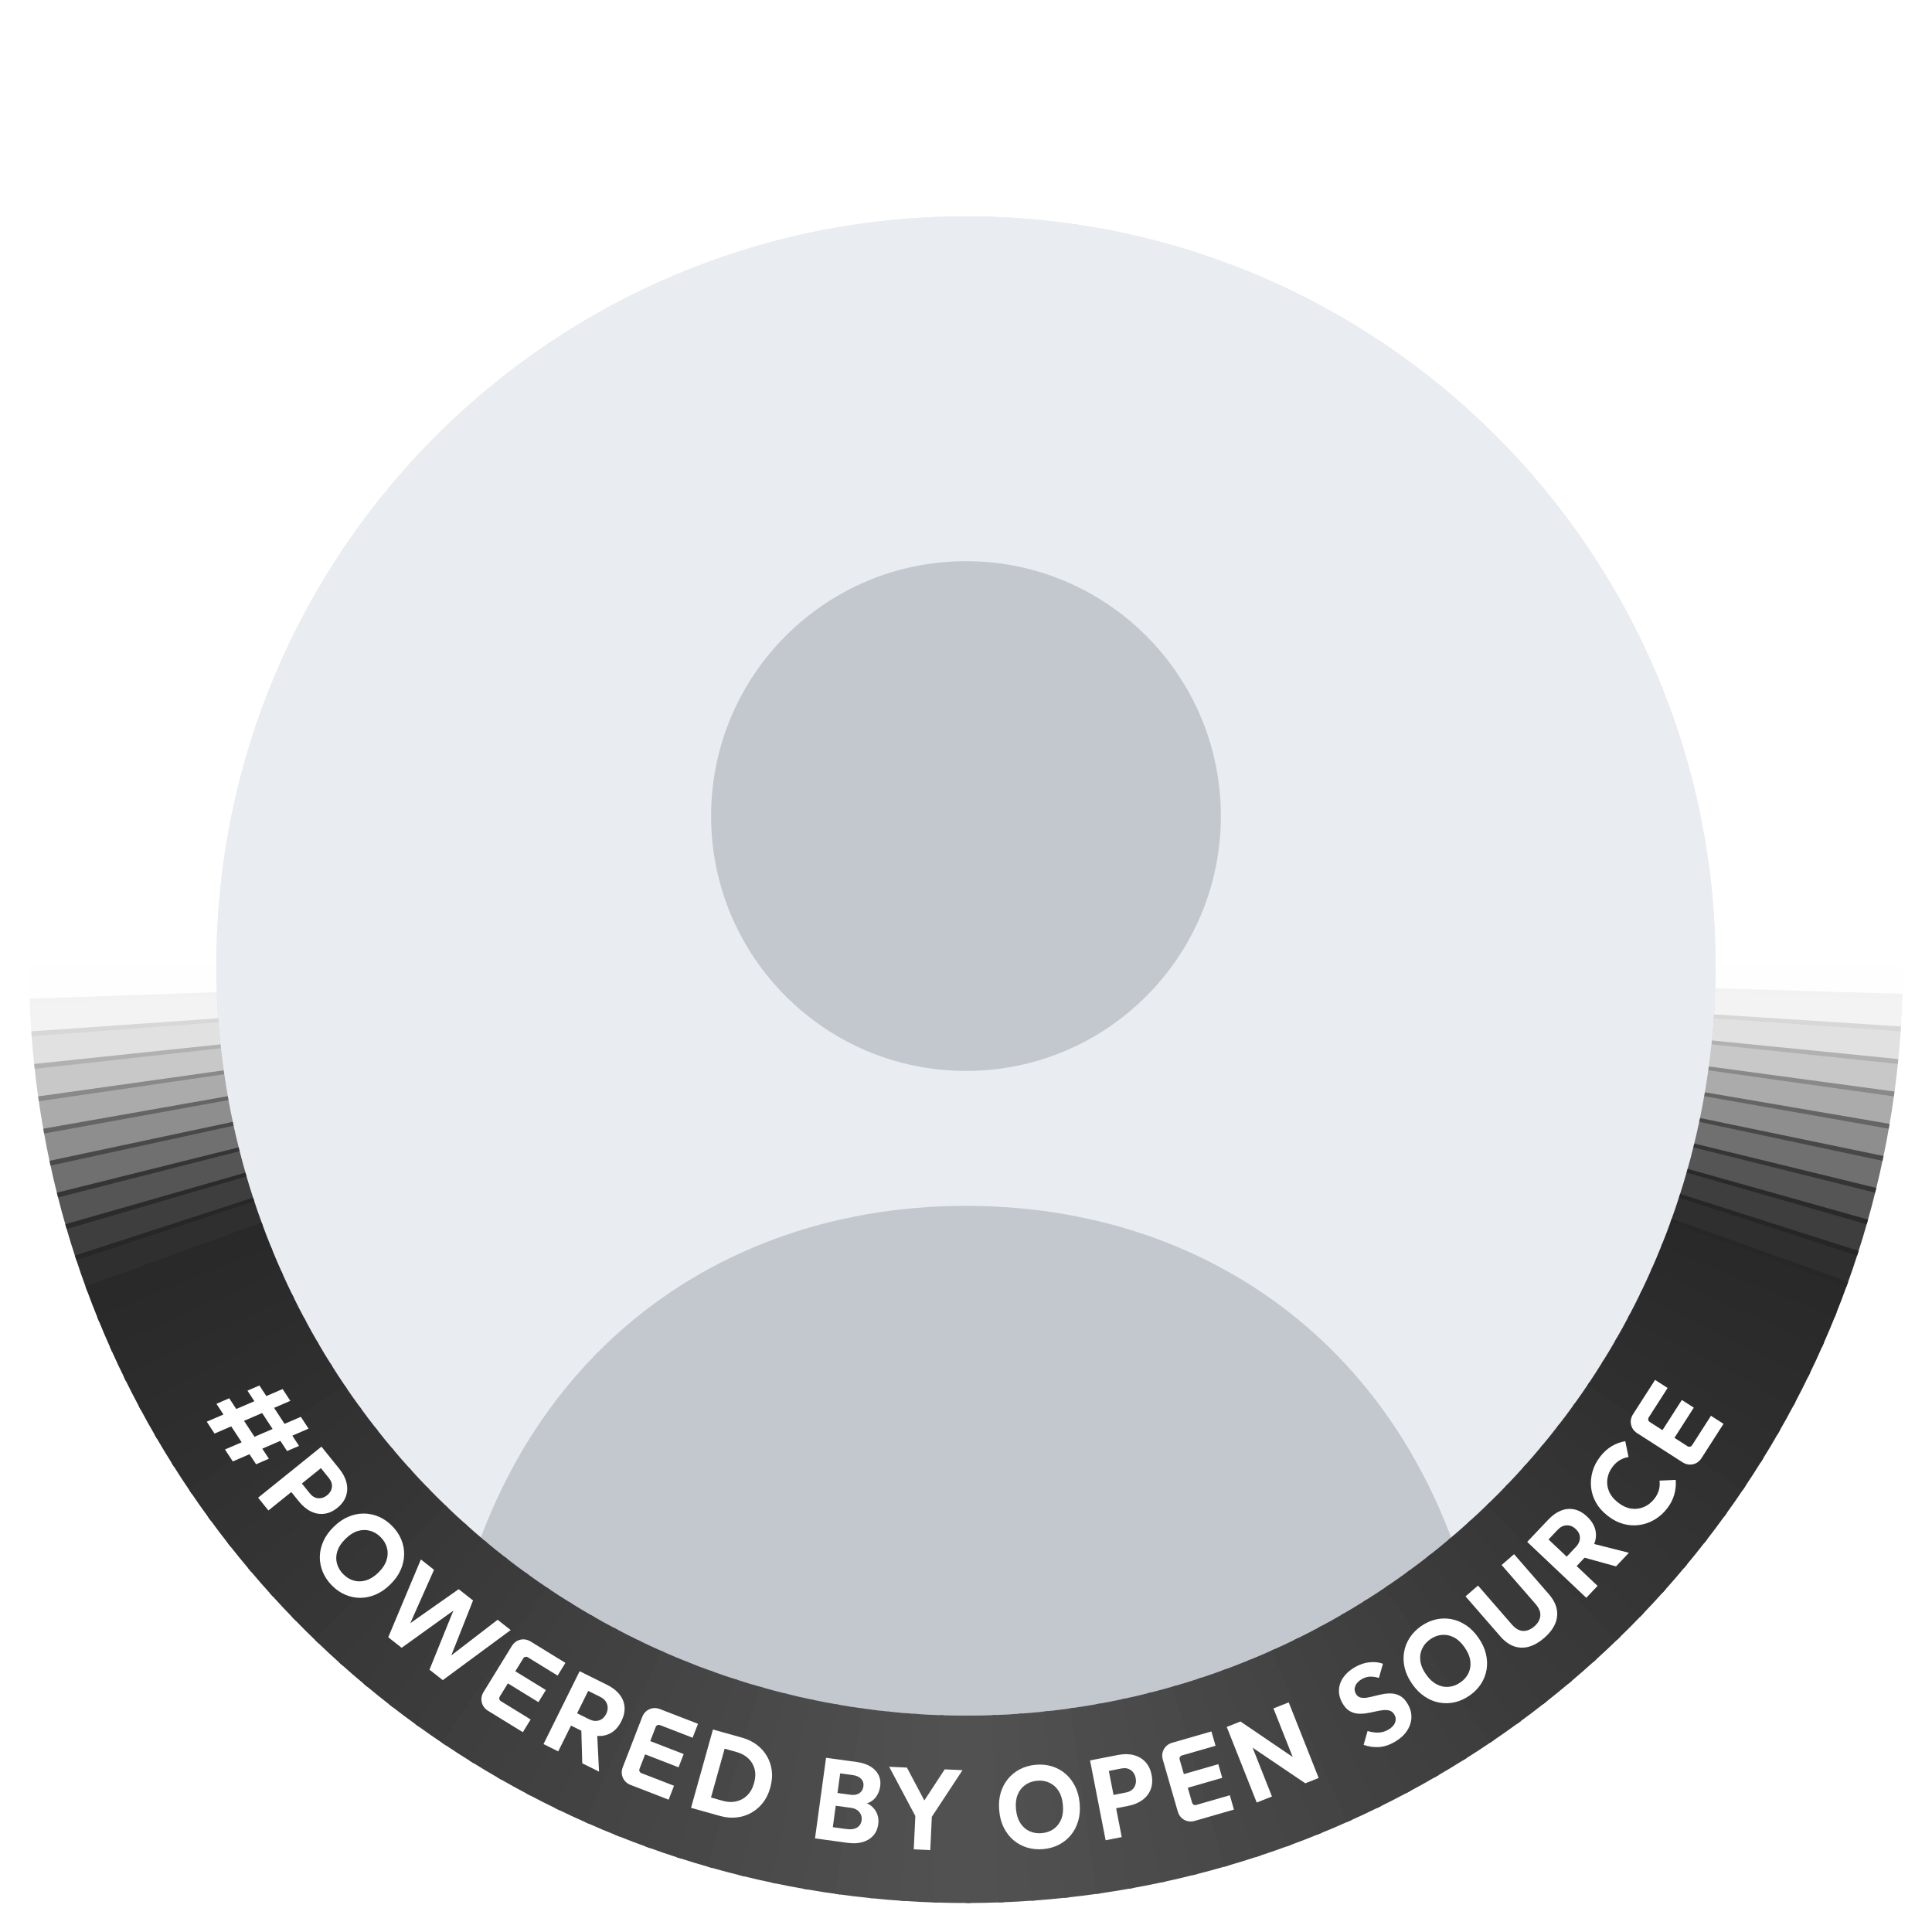
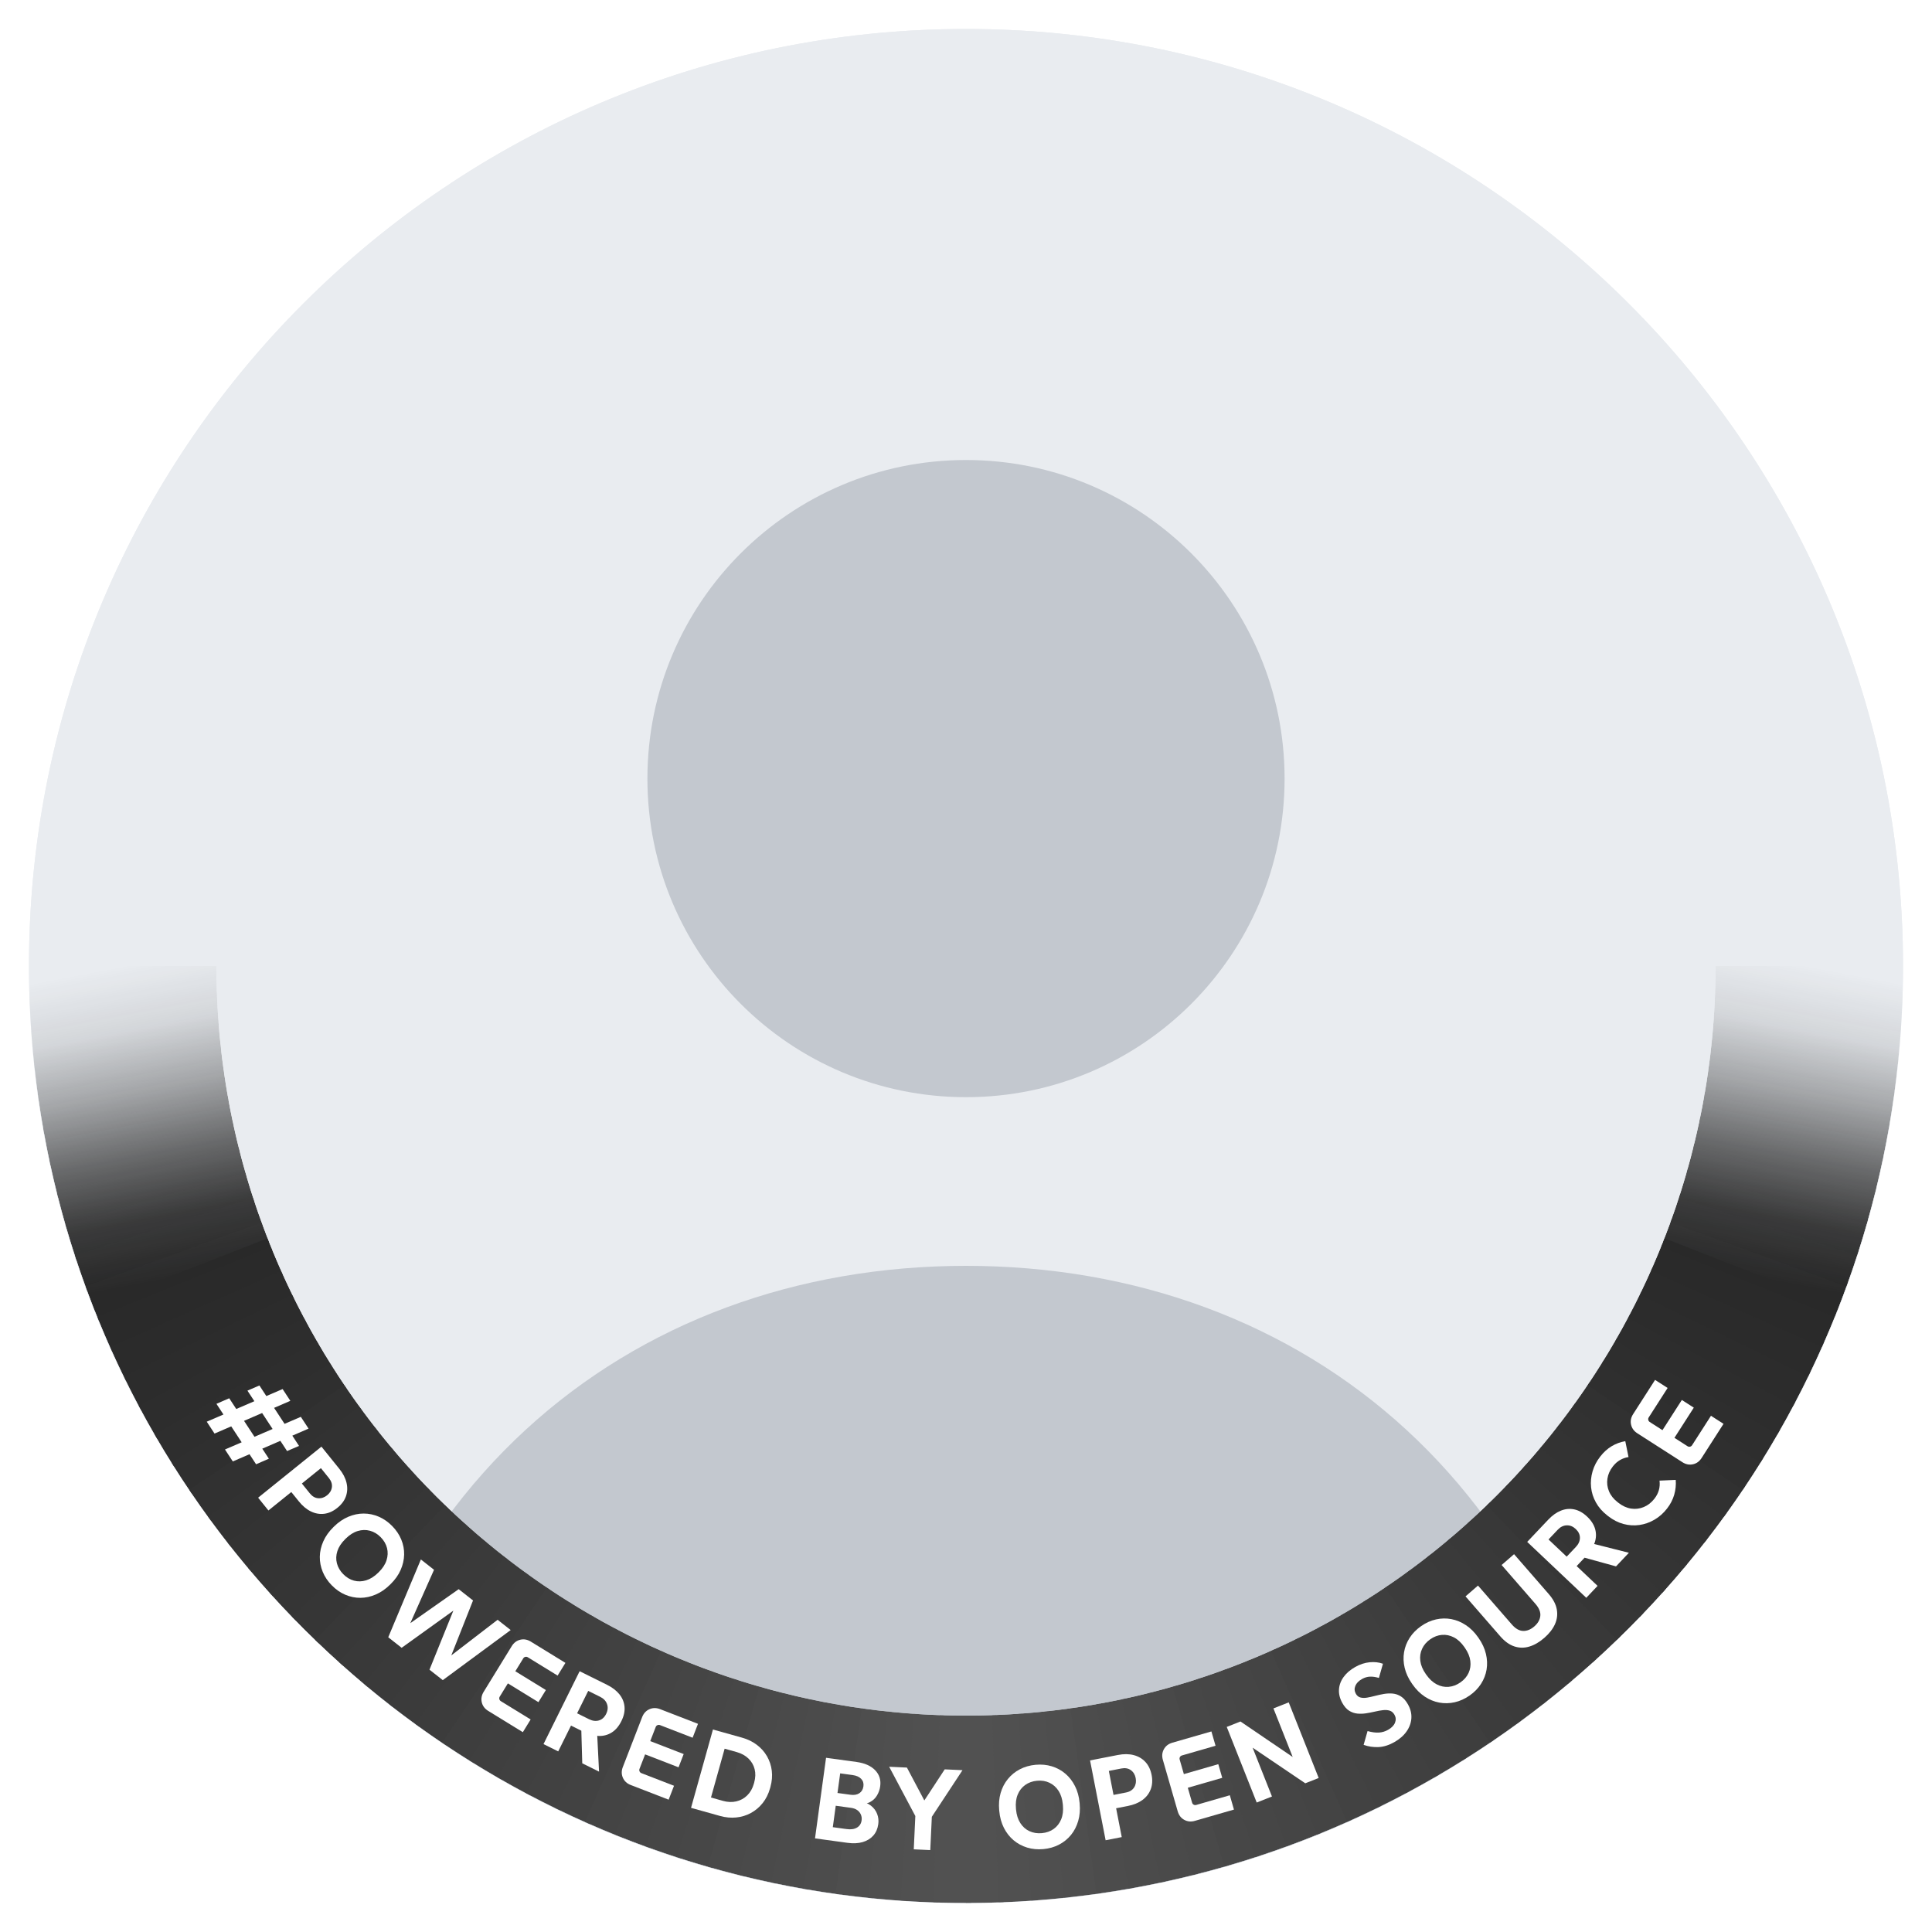
<svg xmlns="http://www.w3.org/2000/svg" width="1200" height="1200" viewBox="0 0 1200 1200">
  <defs>
    <clipPath id="fcovclip-1" clipPathUnits="userSpaceOnUse">
-       <rect width="931.19" height="931.19" x="134.39" y="134.39" fill="#fff" rx="465.59" ry="465.59" />
+       <rect width="1164" height="1164" x="18" y="18" fill="#fff" rx="582" ry="582" />
    </clipPath>
  </defs>
  <path fill="#fff" d="M0 0h1200v1200H0z" />
-   <rect width="931.19" height="931.19" x="134.39" y="134.39" fill="#e9ecf0" rx="465.59" ry="465.59" />
+   <rect width="1164" height="1164" x="18" y="18" fill="#e9ecf0" rx="582" ry="582" />
  <g clip-path="url(#fcovclip-1)">
-     <svg width="931.19" height="931.19" x="134.39" y="134.39" aria-hidden="true" class="wa-ph" color="#030711" viewBox="0 0 100 100">
+     <svg width="1164" height="1164" x="18" y="18" aria-hidden="true" class="wa-ph" color="#030711" viewBox="0 0 100 100">
      <path d="M0 0h100v100H0z" class="wa-ph-bg" style="fill:#e9ecf0" />
      <circle cx="50" cy="40" r="17" class="wa-ph-fg" style="fill:#c3c8cf" />
      <path d="M15 100c2-22 17-34 35-34s33 12 35 34z" class="wa-ph-fg" style="fill:#c3c8cf" />
    </svg>
  </g>
-   <svg width="1200" height="1200" aria-hidden="true" class="wa-ring" color="#030711" viewBox="0 0 1000 1000">
-     <path fill="#1e1e1e" fill-opacity=".01" d="M15 500a485 485 0 0 0 .39 19.46l96.92-3.89A388 388 0 0 1 112 500Z" style="fill:#1e1e1e;fill-opacity:.006" />
-     <path fill="#1f1f1f" fill-opacity=".05" d="M15.3 516.93a485 485 0 0 0 1.07 19.43l96.72-7.27a388 388 0 0 1-.85-15.55Z" style="fill:#1f1f1f;fill-opacity:.053" />
-     <path fill="#202020" fill-opacity=".14" d="M16.18 533.83a485 485 0 0 0 1.75 19.39l96.41-10.64a388 388 0 0 1-1.39-15.51Z" style="fill:#202020;fill-opacity:.136" />
-     <path fill="#212121" fill-opacity=".25" d="M17.66 550.7a485 485 0 0 0 2.42 19.31l95.98-14a388 388 0 0 1-1.93-15.45Z" style="fill:#212121;fill-opacity:.247" />
-     <path fill="#222" fill-opacity=".38" d="M19.72 567.5a485 485 0 0 0 3.1 19.22l95.43-17.34a388 388 0 0 1-2.47-15.38Z" style="fill:#222;fill-opacity:.376" />
-     <path fill="#232323" fill-opacity=".51" d="M22.37 584.22a485 485 0 0 0 3.76 19.1l94.78-20.66a388 388 0 0 1-3.02-15.28Z" style="fill:#232323;fill-opacity:.514" />
-     <path fill="#242424" fill-opacity=".65" d="M25.6 600.84a485 485 0 0 0 4.43 18.95l93.99-23.95a388 388 0 0 1-3.54-15.17Z" style="fill:#242424;fill-opacity:.651" />
-     <path fill="#252525" fill-opacity=".78" d="M29.41 617.33a485 485 0 0 0 5.08 18.79l93.11-27.22a388 388 0 0 1-4.07-15.03Z" style="fill:#252525;fill-opacity:.777" />
-     <path fill="#262626" fill-opacity=".88" d="M33.79 633.68a485 485 0 0 0 5.74 18.61l92.09-30.46a388 388 0 0 1-4.59-14.88Z" style="fill:#262626;fill-opacity:.883" />
-     <path fill="#272727" fill-opacity=".96" d="M38.74 649.87a485 485 0 0 0 6.38 18.39l90.98-33.65a388 388 0 0 1-5.11-14.71Z" style="fill:#272727;fill-opacity:.96" />
-     <path fill="#292929" d="M44.25 665.88a485 485 0 0 0 7.02 18.16l89.75-36.81a388 388 0 0 1-5.62-14.53Z" style="fill:#292929;fill-opacity:.998" />
-     <path fill="#2a2a2a" d="M50.32 681.68a485 485 0 0 0 7.65 17.9l88.41-39.91a388 388 0 0 1-6.13-14.32Z" style="fill:#2a2a2a" />
-     <path fill="#2b2b2b" d="M56.93 697.27a485 485 0 0 0 8.27 17.62l86.96-42.98a388 388 0 0 1-6.62-14.1Z" style="fill:#2b2b2b" />
-     <path fill="#2c2c2c" d="M64.08 712.61a485 485 0 0 0 8.89 17.32l85.4-45.98a388 388 0 0 1-7.1-13.86Z" style="fill:#2c2c2c" />
-     <path fill="#2d2d2d" d="M71.77 727.69a485 485 0 0 0 9.48 17.01L165 695.76a388 388 0 0 1-7.58-13.61Z" style="fill:#2d2d2d" />
-     <path fill="#2e2e2e" d="M79.98 742.5a485 485 0 0 0 10.07 16.66l81.99-51.83a388 388 0 0 1-8.06-13.33Z" style="fill:#2e2e2e" />
-     <path fill="#2f2f2f" d="M88.7 757.01a485 485 0 0 0 10.64 16.3l80.13-54.66a388 388 0 0 1-8.51-13.04Z" style="fill:#2f2f2f" />
-     <path fill="#313131" d="M97.92 771.21a485 485 0 0 0 11.2 15.92l78.18-57.43a388 388 0 0 1-8.97-12.73Z" style="fill:#313131" />
-     <path fill="#323232" d="M107.63 785.08a485 485 0 0 0 11.75 15.51l76.13-60.12a388 388 0 0 1-9.41-12.41Z" style="fill:#323232" />
-     <path fill="#333" d="M117.81 798.6a485 485 0 0 0 12.3 15.09l73.97-62.74a388 388 0 0 1-9.83-12.07Z" style="fill:#333" />
-     <path fill="#343434" d="M128.47 811.75a485 485 0 0 0 12.81 14.66l71.74-65.28a388 388 0 0 1-10.25-11.73Z" style="fill:#343434" />
-     <path fill="#353535" d="M139.57 824.53a485 485 0 0 0 13.32 14.2l69.42-67.74a388 388 0 0 1-10.65-11.37Z" style="fill:#353535" />
-     <path fill="#363636" d="M151.12 836.91a485 485 0 0 0 13.8 13.73l67.02-70.13a388 388 0 0 1-11.04-10.98Z" style="fill:#363636" />
-     <path fill="#383838" d="M163.09 848.88a485 485 0 0 0 14.27 13.24l64.53-72.42a388 388 0 0 1-11.42-10.6Z" style="fill:#383838" />
-     <path fill="#393939" d="M175.47 860.43a485 485 0 0 0 14.73 12.73l61.96-74.63a388 388 0 0 1-11.78-10.19Z" style="fill:#393939" />
-     <path fill="#3a3a3a" d="M188.25 871.53a485 485 0 0 0 15.16 12.21l59.32-76.75a388 388 0 0 1-12.13-9.76Z" style="fill:#3a3a3a" />
-     <path fill="#3b3b3b" d="M201.4 882.19a485 485 0 0 0 15.58 11.67l56.61-78.77a388 388 0 0 1-12.47-9.34Z" style="fill:#3b3b3b" />
-     <path fill="#3c3c3c" d="M214.92 892.37a485 485 0 0 0 15.98 11.13l53.82-80.7a388 388 0 0 1-12.78-8.9Z" style="fill:#3c3c3c" />
-     <path fill="#3e3e3e" d="M228.79 902.08a485 485 0 0 0 16.36 10.56l50.97-82.53a388 388 0 0 1-13.09-8.44Z" style="fill:#3e3e3e" />
-     <path fill="#3f3f3f" d="M242.99 911.3a485 485 0 0 0 16.71 9.99l48.06-84.26a388 388 0 0 1-13.37-7.99Z" style="fill:#3f3f3f" />
-     <path fill="#404040" d="M257.5 920.02a485 485 0 0 0 17.05 9.4l45.09-85.89a388 388 0 0 1-13.64-7.51Z" style="fill:#404040" />
-     <path fill="#414141" d="M272.31 928.23a485 485 0 0 0 17.37 8.79l42.06-87.4a388 388 0 0 1-13.89-7.04Z" style="fill:#414141" />
-     <path fill="#424242" d="M287.39 935.92a485 485 0 0 0 17.67 8.18l38.98-88.82a388 388 0 0 1-14.13-6.55Z" style="fill:#424242" />
-     <path fill="#444" d="M302.73 943.07a485 485 0 0 0 17.94 7.56l35.87-90.13a388 388 0 0 1-14.35-6.04Z" style="fill:#444" />
-     <path fill="#454545" d="M318.32 949.68a485 485 0 0 0 18.19 6.93l32.7-91.32a388 388 0 0 1-14.56-5.54Z" style="fill:#454545" />
-     <path fill="#464646" d="M334.12 955.75a485 485 0 0 0 18.42 6.29l29.5-92.41a388 388 0 0 1-14.74-5.03Z" style="fill:#464646" />
-     <path fill="#474747" d="M350.13 961.26a485 485 0 0 0 18.63 5.65l26.25-93.39a388 388 0 0 1-14.91-4.51Z" style="fill:#474747" />
-     <path fill="#494949" d="M366.32 966.21a485 485 0 0 0 18.81 4.99l22.98-94.24a388 388 0 0 1-15.06-3.99Z" style="fill:#494949" />
-     <path fill="#4a4a4a" d="M382.67 970.59a485 485 0 0 0 18.98 4.33l19.67-94.98a388 388 0 0 1-15.19-3.47Z" style="fill:#4a4a4a" />
-     <path fill="#4b4b4b" d="M399.16 974.4a485 485 0 0 0 19.12 3.67l16.35-95.62a388 388 0 0 1-15.3-2.93Z" style="fill:#4b4b4b" />
-     <path fill="#4c4c4c" d="M415.78 977.63a485 485 0 0 0 19.24 3l12.99-96.13a388 388 0 0 1-15.39-2.39Z" style="fill:#4c4c4c" />
-     <path fill="#4e4e4e" d="M432.5 980.28a485 485 0 0 0 19.33 2.32l9.63-96.52a388 388 0 0 1-15.46-1.86Z" style="fill:#4e4e4e" />
-     <path fill="#4f4f4f" d="M449.3 982.34a485 485 0 0 0 19.4 1.65l6.26-96.8a388 388 0 0 1-15.52-1.32Z" style="fill:#4f4f4f" />
-     <path fill="#505050" d="M466.17 983.82a485 485 0 0 0 19.44.97l2.88-96.96a388 388 0 0 1-15.56-.78Z" style="fill:#505050" />
-     <path fill="#515151" d="M483.07 984.7a485 485 0 0 0 19.47.29l-.51-97a388 388 0 0 1-15.57-.23Z" style="fill:#515151" />
-     <path fill="#515151" d="M500 985a485 485 0 0 0 19.46-.39l-3.89-96.92A388 388 0 0 1 500 888Z" style="fill:#515151" />
-     <path fill="#505050" d="M516.93 984.7a485 485 0 0 0 19.43-1.07l-7.27-96.72a388 388 0 0 1-15.55.85Z" style="fill:#505050" />
-     <path fill="#4f4f4f" d="M533.83 983.82a485 485 0 0 0 19.39-1.75l-10.64-96.41a388 388 0 0 1-15.51 1.39Z" style="fill:#4f4f4f" />
-     <path fill="#4e4e4e" d="M550.7 982.34a485 485 0 0 0 19.31-2.42l-14-95.98a388 388 0 0 1-15.45 1.93Z" style="fill:#4e4e4e" />
-     <path fill="#4c4c4c" d="M567.5 980.28a485 485 0 0 0 19.22-3.1l-17.34-95.43a388 388 0 0 1-15.38 2.47Z" style="fill:#4c4c4c" />
-     <path fill="#4b4b4b" d="M584.22 977.63a485 485 0 0 0 19.1-3.76l-20.66-94.78a388 388 0 0 1-15.28 3.02Z" style="fill:#4b4b4b" />
-     <path fill="#4a4a4a" d="M600.84 974.4a485 485 0 0 0 18.95-4.43l-23.95-93.99a388 388 0 0 1-15.17 3.54Z" style="fill:#4a4a4a" />
-     <path fill="#494949" d="M617.33 970.59a485 485 0 0 0 18.79-5.08L608.9 872.4a388 388 0 0 1-15.03 4.07Z" style="fill:#494949" />
-     <path fill="#474747" d="M633.68 966.21a485 485 0 0 0 18.61-5.74l-30.46-92.09a388 388 0 0 1-14.88 4.59Z" style="fill:#474747" />
-     <path fill="#464646" d="M649.87 961.26a485 485 0 0 0 18.39-6.38l-33.65-90.98a388 388 0 0 1-14.71 5.11Z" style="fill:#464646" />
-     <path fill="#454545" d="M665.88 955.75a485 485 0 0 0 18.16-7.02l-36.81-89.75a388 388 0 0 1-14.53 5.62Z" style="fill:#454545" />
-     <path fill="#444" d="M681.68 949.68a485 485 0 0 0 17.9-7.65l-39.91-88.41a388 388 0 0 1-14.32 6.13Z" style="fill:#444" />
-     <path fill="#424242" d="M697.27 943.07a485 485 0 0 0 17.62-8.27l-42.98-86.96a388 388 0 0 1-14.1 6.62Z" style="fill:#424242" />
-     <path fill="#414141" d="M712.61 935.92a485 485 0 0 0 17.32-8.89l-45.98-85.4a388 388 0 0 1-13.86 7.1Z" style="fill:#414141" />
-     <path fill="#404040" d="M727.69 928.23a485 485 0 0 0 17.01-9.48L695.76 835a388 388 0 0 1-13.61 7.58Z" style="fill:#404040" />
-     <path fill="#3f3f3f" d="M742.5 920.02a485 485 0 0 0 16.66-10.07l-51.83-81.99a388 388 0 0 1-13.33 8.06Z" style="fill:#3f3f3f" />
-     <path fill="#3e3e3e" d="M757.01 911.3a485 485 0 0 0 16.3-10.64l-54.66-80.13a388 388 0 0 1-13.04 8.51Z" style="fill:#3e3e3e" />
-     <path fill="#3c3c3c" d="M771.21 902.08a485 485 0 0 0 15.92-11.2L729.7 812.7a388 388 0 0 1-12.73 8.97Z" style="fill:#3c3c3c" />
-     <path fill="#3b3b3b" d="M785.08 892.37a485 485 0 0 0 15.51-11.75l-60.12-76.13a388 388 0 0 1-12.41 9.41Z" style="fill:#3b3b3b" />
-     <path fill="#3a3a3a" d="M798.6 882.19a485 485 0 0 0 15.09-12.3l-62.74-73.97a388 388 0 0 1-12.07 9.83Z" style="fill:#3a3a3a" />
-     <path fill="#393939" d="M811.75 871.53a485 485 0 0 0 14.66-12.81l-65.28-71.74a388 388 0 0 1-11.73 10.25Z" style="fill:#393939" />
-     <path fill="#383838" d="M824.53 860.43a485 485 0 0 0 14.2-13.32l-67.74-69.42a388 388 0 0 1-11.37 10.65Z" style="fill:#383838" />
-     <path fill="#363636" d="M836.91 848.88a485 485 0 0 0 13.73-13.8l-70.13-67.02a388 388 0 0 1-10.98 11.04Z" style="fill:#363636" />
-     <path fill="#353535" d="M848.88 836.91a485 485 0 0 0 13.24-14.27l-72.42-64.53a388 388 0 0 1-10.6 11.42Z" style="fill:#353535" />
-     <path fill="#343434" d="M860.43 824.53a485 485 0 0 0 12.73-14.73l-74.63-61.96a388 388 0 0 1-10.19 11.78Z" style="fill:#343434" />
-     <path fill="#333" d="M871.53 811.75a485 485 0 0 0 12.21-15.16l-76.75-59.32a388 388 0 0 1-9.76 12.13Z" style="fill:#333" />
-     <path fill="#323232" d="M882.19 798.6a485 485 0 0 0 11.67-15.58l-78.77-56.61a388 388 0 0 1-9.34 12.47Z" style="fill:#323232" />
-     <path fill="#313131" d="M892.37 785.08a485 485 0 0 0 11.13-15.98l-80.7-53.82a388 388 0 0 1-8.9 12.78Z" style="fill:#313131" />
-     <path fill="#2f2f2f" d="M902.08 771.21a485 485 0 0 0 10.56-16.36l-82.53-50.97a388 388 0 0 1-8.44 13.09Z" style="fill:#2f2f2f" />
-     <path fill="#2e2e2e" d="M911.3 757.01a485 485 0 0 0 9.99-16.71l-84.26-48.06a388 388 0 0 1-7.99 13.37Z" style="fill:#2e2e2e" />
-     <path fill="#2d2d2d" d="M920.02 742.5a485 485 0 0 0 9.4-17.05l-85.89-45.09a388 388 0 0 1-7.51 13.64Z" style="fill:#2d2d2d" />
-     <path fill="#2c2c2c" d="M928.23 727.69a485 485 0 0 0 8.79-17.37l-87.4-42.06a388 388 0 0 1-7.04 13.89Z" style="fill:#2c2c2c" />
-     <path fill="#2b2b2b" d="M935.92 712.61a485 485 0 0 0 8.18-17.67l-88.82-38.98a388 388 0 0 1-6.55 14.13Z" style="fill:#2b2b2b" />
-     <path fill="#2a2a2a" d="M943.07 697.27a485 485 0 0 0 7.56-17.94l-90.13-35.87a388 388 0 0 1-6.04 14.35Z" style="fill:#2a2a2a" />
-     <path fill="#292929" d="M949.68 681.68a485 485 0 0 0 6.93-18.19l-91.32-32.7a388 388 0 0 1-5.54 14.56Z" style="fill:#292929;fill-opacity:.998" />
-     <path fill="#272727" fill-opacity=".96" d="M955.75 665.88a485 485 0 0 0 6.29-18.42l-92.41-29.5a388 388 0 0 1-5.03 14.74Z" style="fill:#272727;fill-opacity:.96" />
-     <path fill="#262626" fill-opacity=".88" d="M961.26 649.87a485 485 0 0 0 5.65-18.63l-93.39-26.25a388 388 0 0 1-4.51 14.91Z" style="fill:#262626;fill-opacity:.883" />
-     <path fill="#252525" fill-opacity=".78" d="M966.21 633.68a485 485 0 0 0 4.99-18.81l-94.24-22.98a388 388 0 0 1-3.99 15.06Z" style="fill:#252525;fill-opacity:.777" />
-     <path fill="#242424" fill-opacity=".65" d="M970.59 617.33a485 485 0 0 0 4.33-18.98l-94.98-19.67a388 388 0 0 1-3.47 15.19Z" style="fill:#242424;fill-opacity:.651" />
-     <path fill="#232323" fill-opacity=".51" d="M974.4 600.84a485 485 0 0 0 3.67-19.12l-95.62-16.35a388 388 0 0 1-2.93 15.3Z" style="fill:#232323;fill-opacity:.514" />
-     <path fill="#222" fill-opacity=".38" d="M977.63 584.22a485 485 0 0 0 3-19.24l-96.13-12.99a388 388 0 0 1-2.39 15.39Z" style="fill:#222;fill-opacity:.376" />
-     <path fill="#212121" fill-opacity=".25" d="M980.28 567.5a485 485 0 0 0 2.32-19.33l-96.52-9.63a388 388 0 0 1-1.86 15.46Z" style="fill:#212121;fill-opacity:.247" />
-     <path fill="#202020" fill-opacity=".14" d="M982.34 550.7a485 485 0 0 0 1.65-19.4l-96.8-6.26a388 388 0 0 1-1.32 15.52Z" style="fill:#202020;fill-opacity:.136" />
-     <path fill="#1f1f1f" fill-opacity=".05" d="M983.82 533.83a485 485 0 0 0 .97-19.44l-96.96-2.88a388 388 0 0 1-.78 15.56Z" style="fill:#1f1f1f;fill-opacity:.053" />
-     <path fill="#1e1e1e" fill-opacity=".01" d="M984.7 516.93A485 485 0 0 0 985 500h-97a388 388 0 0 1-.24 13.54Z" style="fill:#1e1e1e;fill-opacity:.006" />
+   <svg width="1200" height="1200" aria-hidden="true" class="wa-layer wa-ring" color="#030711" viewBox="0 0 1000 1000">
+     <defs>
+       <linearGradient id="wa-m-1fglg8c-a" x1="94.15" x2="63.5" y1="660.69" y2="500" gradientUnits="userSpaceOnUse">
+         <stop offset="0" stop-color="#fff" style="stop-color:#fff" />
+         <stop offset=".2" stop-color="#fff" stop-opacity=".9" style="stop-color:#fff;stop-opacity:.896" />
+         <stop offset=".4" stop-color="#fff" stop-opacity=".65" style="stop-color:#fff;stop-opacity:.648" />
+         <stop offset=".6" stop-color="#fff" stop-opacity=".35" style="stop-color:#fff;stop-opacity:.352" />
+         <stop offset=".8" stop-color="#fff" stop-opacity=".1" style="stop-color:#fff;stop-opacity:.104" />
+         <stop offset="1" stop-color="#fff" stop-opacity="0" style="stop-color:#fff;stop-opacity:0" />
+       </linearGradient>
+       <linearGradient id="wa-m-1fglg8c-b" x1="905.85" x2="936.5" y1="660.69" y2="500" gradientUnits="userSpaceOnUse">
+         <stop offset="0" stop-color="#fff" style="stop-color:#fff" />
+         <stop offset=".2" stop-color="#fff" stop-opacity=".9" style="stop-color:#fff;stop-opacity:.896" />
+         <stop offset=".4" stop-color="#fff" stop-opacity=".65" style="stop-color:#fff;stop-opacity:.648" />
+         <stop offset=".6" stop-color="#fff" stop-opacity=".35" style="stop-color:#fff;stop-opacity:.352" />
+         <stop offset=".8" stop-color="#fff" stop-opacity=".1" style="stop-color:#fff;stop-opacity:.104" />
+         <stop offset="1" stop-color="#fff" stop-opacity="0" style="stop-color:#fff;stop-opacity:0" />
+       </linearGradient>
+       <mask id="wa-m-1fglg8c" width="1000" height="1000" x="0" y="0" maskUnits="userSpaceOnUse">
+         <path fill="#fff" d="M48.13 676.18a485 485 0 0 0 903.74 0l-90.37-35.24a388 388 0 0 1-723 0Z" style="fill:#fff" />
+         <path fill="url(#wa-m-1fglg8c-a)" d="M15 500a485 485 0 0 0 34.06 178.54l90.19-35.71A388 388 0 0 1 112 500Z" style="fill:url(#wa-m-1fglg8c-a)" />
+         <path fill="url(#wa-m-1fglg8c-b)" d="M950.94 678.54A485 485 0 0 0 985 500h-97a388 388 0 0 1-27.25 142.83Z" style="fill:url(#wa-m-1fglg8c-b)" />
+       </mask>
+     </defs>
+     <g mask="url(#wa-m-1fglg8c)">
+       <path fill="#1e1e1e" d="M15 500a485 485 0 0 0 .39 19.46l96.92-3.89A388 388 0 0 1 112 500Z" style="fill:#1e1e1e" />
+       <path fill="#1f1f1f" d="M15.3 516.93a485 485 0 0 0 1.07 19.43l96.72-7.27a388 388 0 0 1-.85-15.55Z" style="fill:#1f1f1f" />
+       <path fill="#202020" d="M16.18 533.83a485 485 0 0 0 1.75 19.39l96.41-10.64a388 388 0 0 1-1.39-15.51Z" style="fill:#202020" />
+       <path fill="#212121" d="M17.66 550.7a485 485 0 0 0 2.42 19.31l95.98-14a388 388 0 0 1-1.93-15.45Z" style="fill:#212121" />
+       <path fill="#222" d="M19.72 567.5a485 485 0 0 0 3.1 19.22l95.43-17.34a388 388 0 0 1-2.47-15.38Z" style="fill:#222" />
+       <path fill="#232323" d="M22.37 584.22a485 485 0 0 0 3.76 19.1l94.78-20.66a388 388 0 0 1-3.02-15.28Z" style="fill:#232323" />
+       <path fill="#242424" d="M25.6 600.84a485 485 0 0 0 4.43 18.95l93.99-23.95a388 388 0 0 1-3.54-15.17Z" style="fill:#242424" />
+       <path fill="#252525" d="M29.41 617.33a485 485 0 0 0 5.08 18.79l93.11-27.22a388 388 0 0 1-4.07-15.03Z" style="fill:#252525" />
+       <path fill="#262626" d="M33.79 633.68a485 485 0 0 0 5.74 18.61l92.09-30.46a388 388 0 0 1-4.59-14.88Z" style="fill:#262626" />
+       <path fill="#272727" d="M38.74 649.87a485 485 0 0 0 6.38 18.39l90.98-33.65a388 388 0 0 1-5.11-14.71Z" style="fill:#272727" />
+       <path fill="#292929" d="M44.25 665.88a485 485 0 0 0 7.02 18.16l89.75-36.81a388 388 0 0 1-5.62-14.53Z" style="fill:#292929" />
+       <path fill="#2a2a2a" d="M50.32 681.68a485 485 0 0 0 7.65 17.9l88.41-39.91a388 388 0 0 1-6.13-14.32Z" style="fill:#2a2a2a" />
+       <path fill="#2b2b2b" d="M56.93 697.27a485 485 0 0 0 8.27 17.62l86.96-42.98a388 388 0 0 1-6.62-14.1Z" style="fill:#2b2b2b" />
+       <path fill="#2c2c2c" d="M64.08 712.61a485 485 0 0 0 8.89 17.32l85.4-45.98a388 388 0 0 1-7.1-13.86Z" style="fill:#2c2c2c" />
+       <path fill="#2d2d2d" d="M71.77 727.69a485 485 0 0 0 9.48 17.01L165 695.76a388 388 0 0 1-7.58-13.61Z" style="fill:#2d2d2d" />
+       <path fill="#2e2e2e" d="M79.98 742.5a485 485 0 0 0 10.07 16.66l81.99-51.83a388 388 0 0 1-8.06-13.33Z" style="fill:#2e2e2e" />
+       <path fill="#2f2f2f" d="M88.7 757.01a485 485 0 0 0 10.64 16.3l80.13-54.66a388 388 0 0 1-8.51-13.04Z" style="fill:#2f2f2f" />
+       <path fill="#313131" d="M97.92 771.21a485 485 0 0 0 11.2 15.92l78.18-57.43a388 388 0 0 1-8.97-12.73Z" style="fill:#313131" />
+       <path fill="#323232" d="M107.63 785.08a485 485 0 0 0 11.75 15.51l76.13-60.12a388 388 0 0 1-9.41-12.41Z" style="fill:#323232" />
+       <path fill="#333" d="M117.81 798.6a485 485 0 0 0 12.3 15.09l73.97-62.74a388 388 0 0 1-9.83-12.07Z" style="fill:#333" />
+       <path fill="#343434" d="M128.47 811.75a485 485 0 0 0 12.81 14.66l71.74-65.28a388 388 0 0 1-10.25-11.73Z" style="fill:#343434" />
+       <path fill="#353535" d="M139.57 824.53a485 485 0 0 0 13.32 14.2l69.42-67.74a388 388 0 0 1-10.65-11.37Z" style="fill:#353535" />
+       <path fill="#363636" d="M151.12 836.91a485 485 0 0 0 13.8 13.73l67.02-70.13a388 388 0 0 1-11.04-10.98Z" style="fill:#363636" />
+       <path fill="#383838" d="M163.09 848.88a485 485 0 0 0 14.27 13.24l64.53-72.42a388 388 0 0 1-11.42-10.6Z" style="fill:#383838" />
+       <path fill="#393939" d="M175.47 860.43a485 485 0 0 0 14.73 12.73l61.96-74.63a388 388 0 0 1-11.78-10.19Z" style="fill:#393939" />
+       <path fill="#3a3a3a" d="M188.25 871.53a485 485 0 0 0 15.16 12.21l59.32-76.75a388 388 0 0 1-12.13-9.76Z" style="fill:#3a3a3a" />
+       <path fill="#3b3b3b" d="M201.4 882.19a485 485 0 0 0 15.58 11.67l56.61-78.77a388 388 0 0 1-12.47-9.34Z" style="fill:#3b3b3b" />
+       <path fill="#3c3c3c" d="M214.92 892.37a485 485 0 0 0 15.98 11.13l53.82-80.7a388 388 0 0 1-12.78-8.9Z" style="fill:#3c3c3c" />
+       <path fill="#3e3e3e" d="M228.79 902.08a485 485 0 0 0 16.36 10.56l50.97-82.53a388 388 0 0 1-13.09-8.44Z" style="fill:#3e3e3e" />
+       <path fill="#3f3f3f" d="M242.99 911.3a485 485 0 0 0 16.71 9.99l48.06-84.26a388 388 0 0 1-13.37-7.99Z" style="fill:#3f3f3f" />
+       <path fill="#404040" d="M257.5 920.02a485 485 0 0 0 17.05 9.4l45.09-85.89a388 388 0 0 1-13.64-7.51Z" style="fill:#404040" />
+       <path fill="#414141" d="M272.31 928.23a485 485 0 0 0 17.37 8.79l42.06-87.4a388 388 0 0 1-13.89-7.04Z" style="fill:#414141" />
+       <path fill="#424242" d="M287.39 935.92a485 485 0 0 0 17.67 8.18l38.98-88.82a388 388 0 0 1-14.13-6.55Z" style="fill:#424242" />
+       <path fill="#444" d="M302.73 943.07a485 485 0 0 0 17.94 7.56l35.87-90.13a388 388 0 0 1-14.35-6.04Z" style="fill:#444" />
+       <path fill="#454545" d="M318.32 949.68a485 485 0 0 0 18.19 6.93l32.7-91.32a388 388 0 0 1-14.56-5.54Z" style="fill:#454545" />
+       <path fill="#464646" d="M334.12 955.75a485 485 0 0 0 18.42 6.29l29.5-92.41a388 388 0 0 1-14.74-5.03Z" style="fill:#464646" />
+       <path fill="#474747" d="M350.13 961.26a485 485 0 0 0 18.63 5.65l26.25-93.39a388 388 0 0 1-14.91-4.51Z" style="fill:#474747" />
+       <path fill="#494949" d="M366.32 966.21a485 485 0 0 0 18.81 4.99l22.98-94.24a388 388 0 0 1-15.06-3.99Z" style="fill:#494949" />
+       <path fill="#4a4a4a" d="M382.67 970.59a485 485 0 0 0 18.98 4.33l19.67-94.98a388 388 0 0 1-15.19-3.47Z" style="fill:#4a4a4a" />
+       <path fill="#4b4b4b" d="M399.16 974.4a485 485 0 0 0 19.12 3.67l16.35-95.62a388 388 0 0 1-15.3-2.93Z" style="fill:#4b4b4b" />
+       <path fill="#4c4c4c" d="M415.78 977.63a485 485 0 0 0 19.24 3l12.99-96.13a388 388 0 0 1-15.39-2.39Z" style="fill:#4c4c4c" />
+       <path fill="#4e4e4e" d="M432.5 980.28a485 485 0 0 0 19.33 2.32l9.63-96.52a388 388 0 0 1-15.46-1.86Z" style="fill:#4e4e4e" />
+       <path fill="#4f4f4f" d="M449.3 982.34a485 485 0 0 0 19.4 1.65l6.26-96.8a388 388 0 0 1-15.52-1.32Z" style="fill:#4f4f4f" />
+       <path fill="#505050" d="M466.17 983.82a485 485 0 0 0 19.44.97l2.88-96.96a388 388 0 0 1-15.56-.78Z" style="fill:#505050" />
+       <path fill="#515151" d="M483.07 984.7a485 485 0 0 0 19.47.29l-.51-97a388 388 0 0 1-15.57-.23Z" style="fill:#515151" />
+       <path fill="#515151" d="M500 985a485 485 0 0 0 19.46-.39l-3.89-96.92A388 388 0 0 1 500 888Z" style="fill:#515151" />
+       <path fill="#505050" d="M516.93 984.7a485 485 0 0 0 19.43-1.07l-7.27-96.72a388 388 0 0 1-15.55.85Z" style="fill:#505050" />
+       <path fill="#4f4f4f" d="M533.83 983.82a485 485 0 0 0 19.39-1.75l-10.64-96.41a388 388 0 0 1-15.51 1.39Z" style="fill:#4f4f4f" />
+       <path fill="#4e4e4e" d="M550.7 982.34a485 485 0 0 0 19.31-2.42l-14-95.98a388 388 0 0 1-15.45 1.93Z" style="fill:#4e4e4e" />
+       <path fill="#4c4c4c" d="M567.5 980.28a485 485 0 0 0 19.22-3.1l-17.34-95.43a388 388 0 0 1-15.38 2.47Z" style="fill:#4c4c4c" />
+       <path fill="#4b4b4b" d="M584.22 977.63a485 485 0 0 0 19.1-3.76l-20.66-94.78a388 388 0 0 1-15.28 3.02Z" style="fill:#4b4b4b" />
+       <path fill="#4a4a4a" d="M600.84 974.4a485 485 0 0 0 18.95-4.43l-23.95-93.99a388 388 0 0 1-15.17 3.54Z" style="fill:#4a4a4a" />
+       <path fill="#494949" d="M617.33 970.59a485 485 0 0 0 18.79-5.08L608.9 872.4a388 388 0 0 1-15.03 4.07Z" style="fill:#494949" />
+       <path fill="#474747" d="M633.68 966.21a485 485 0 0 0 18.61-5.74l-30.46-92.09a388 388 0 0 1-14.88 4.59Z" style="fill:#474747" />
+       <path fill="#464646" d="M649.87 961.26a485 485 0 0 0 18.39-6.38l-33.65-90.98a388 388 0 0 1-14.71 5.11Z" style="fill:#464646" />
+       <path fill="#454545" d="M665.88 955.75a485 485 0 0 0 18.16-7.02l-36.81-89.75a388 388 0 0 1-14.53 5.62Z" style="fill:#454545" />
+       <path fill="#444" d="M681.68 949.68a485 485 0 0 0 17.9-7.65l-39.91-88.41a388 388 0 0 1-14.32 6.13Z" style="fill:#444" />
+       <path fill="#424242" d="M697.27 943.07a485 485 0 0 0 17.62-8.27l-42.98-86.96a388 388 0 0 1-14.1 6.62Z" style="fill:#424242" />
+       <path fill="#414141" d="M712.61 935.92a485 485 0 0 0 17.32-8.89l-45.98-85.4a388 388 0 0 1-13.86 7.1Z" style="fill:#414141" />
+       <path fill="#404040" d="M727.69 928.23a485 485 0 0 0 17.01-9.48L695.76 835a388 388 0 0 1-13.61 7.58Z" style="fill:#404040" />
+       <path fill="#3f3f3f" d="M742.5 920.02a485 485 0 0 0 16.66-10.07l-51.83-81.99a388 388 0 0 1-13.33 8.06Z" style="fill:#3f3f3f" />
+       <path fill="#3e3e3e" d="M757.01 911.3a485 485 0 0 0 16.3-10.64l-54.66-80.13a388 388 0 0 1-13.04 8.51Z" style="fill:#3e3e3e" />
+       <path fill="#3c3c3c" d="M771.21 902.08a485 485 0 0 0 15.92-11.2L729.7 812.7a388 388 0 0 1-12.73 8.97Z" style="fill:#3c3c3c" />
+       <path fill="#3b3b3b" d="M785.08 892.37a485 485 0 0 0 15.51-11.75l-60.12-76.13a388 388 0 0 1-12.41 9.41Z" style="fill:#3b3b3b" />
+       <path fill="#3a3a3a" d="M798.6 882.19a485 485 0 0 0 15.09-12.3l-62.74-73.97a388 388 0 0 1-12.07 9.83Z" style="fill:#3a3a3a" />
+       <path fill="#393939" d="M811.75 871.53a485 485 0 0 0 14.66-12.81l-65.28-71.74a388 388 0 0 1-11.73 10.25Z" style="fill:#393939" />
+       <path fill="#383838" d="M824.53 860.43a485 485 0 0 0 14.2-13.32l-67.74-69.42a388 388 0 0 1-11.37 10.65Z" style="fill:#383838" />
+       <path fill="#363636" d="M836.91 848.88a485 485 0 0 0 13.73-13.8l-70.13-67.02a388 388 0 0 1-10.98 11.04Z" style="fill:#363636" />
+       <path fill="#353535" d="M848.88 836.91a485 485 0 0 0 13.24-14.27l-72.42-64.53a388 388 0 0 1-10.6 11.42Z" style="fill:#353535" />
+       <path fill="#343434" d="M860.43 824.53a485 485 0 0 0 12.73-14.73l-74.63-61.96a388 388 0 0 1-10.19 11.78Z" style="fill:#343434" />
+       <path fill="#333" d="M871.53 811.75a485 485 0 0 0 12.21-15.16l-76.75-59.32a388 388 0 0 1-9.76 12.13Z" style="fill:#333" />
+       <path fill="#323232" d="M882.19 798.6a485 485 0 0 0 11.67-15.58l-78.77-56.61a388 388 0 0 1-9.34 12.47Z" style="fill:#323232" />
+       <path fill="#313131" d="M892.37 785.08a485 485 0 0 0 11.13-15.98l-80.7-53.82a388 388 0 0 1-8.9 12.78Z" style="fill:#313131" />
+       <path fill="#2f2f2f" d="M902.08 771.21a485 485 0 0 0 10.56-16.36l-82.53-50.97a388 388 0 0 1-8.44 13.09Z" style="fill:#2f2f2f" />
+       <path fill="#2e2e2e" d="M911.3 757.01a485 485 0 0 0 9.99-16.71l-84.26-48.06a388 388 0 0 1-7.99 13.37Z" style="fill:#2e2e2e" />
+       <path fill="#2d2d2d" d="M920.02 742.5a485 485 0 0 0 9.4-17.05l-85.89-45.09a388 388 0 0 1-7.51 13.64Z" style="fill:#2d2d2d" />
+       <path fill="#2c2c2c" d="M928.23 727.69a485 485 0 0 0 8.79-17.37l-87.4-42.06a388 388 0 0 1-7.04 13.89Z" style="fill:#2c2c2c" />
+       <path fill="#2b2b2b" d="M935.92 712.61a485 485 0 0 0 8.18-17.67l-88.82-38.98a388 388 0 0 1-6.55 14.13Z" style="fill:#2b2b2b" />
+       <path fill="#2a2a2a" d="M943.07 697.27a485 485 0 0 0 7.56-17.94l-90.13-35.87a388 388 0 0 1-6.04 14.35Z" style="fill:#2a2a2a" />
+       <path fill="#292929" d="M949.68 681.68a485 485 0 0 0 6.93-18.19l-91.32-32.7a388 388 0 0 1-5.54 14.56Z" style="fill:#292929" />
+       <path fill="#272727" d="M955.75 665.88a485 485 0 0 0 6.29-18.42l-92.41-29.5a388 388 0 0 1-5.03 14.74Z" style="fill:#272727" />
+       <path fill="#262626" d="M961.26 649.87a485 485 0 0 0 5.65-18.63l-93.39-26.25a388 388 0 0 1-4.51 14.91Z" style="fill:#262626" />
+       <path fill="#252525" d="M966.21 633.68a485 485 0 0 0 4.99-18.81l-94.24-22.98a388 388 0 0 1-3.99 15.06Z" style="fill:#252525" />
+       <path fill="#242424" d="M970.59 617.33a485 485 0 0 0 4.33-18.98l-94.98-19.67a388 388 0 0 1-3.47 15.19Z" style="fill:#242424" />
+       <path fill="#232323" d="M974.4 600.84a485 485 0 0 0 3.67-19.12l-95.62-16.35a388 388 0 0 1-2.93 15.3Z" style="fill:#232323" />
+       <path fill="#222" d="M977.63 584.22a485 485 0 0 0 3-19.24l-96.13-12.99a388 388 0 0 1-2.39 15.39Z" style="fill:#222" />
+       <path fill="#212121" d="M980.28 567.5a485 485 0 0 0 2.32-19.33l-96.52-9.63a388 388 0 0 1-1.86 15.46Z" style="fill:#212121" />
+       <path fill="#202020" d="M982.34 550.7a485 485 0 0 0 1.65-19.4l-96.8-6.26a388 388 0 0 1-1.32 15.52Z" style="fill:#202020" />
+       <path fill="#1f1f1f" d="M983.82 533.83a485 485 0 0 0 .97-19.44l-96.96-2.88a388 388 0 0 1-.78 15.56Z" style="fill:#1f1f1f" />
+       <path fill="#1e1e1e" d="M984.7 516.93A485 485 0 0 0 985 500h-97a388 388 0 0 1-.24 13.54Z" style="fill:#1e1e1e" />
+     </g>
+   </svg>
+   <svg width="1200" height="1200" aria-hidden="true" class="wa-layer wa-text" color="#030711" viewBox="0 0 1000 1000">
    <g fill="#fff" style="fill:#fff">
      <path d="m6.43 0 7.41-42.1h7.3L13.78 0zM1.45-9.27l1.22-7.11h37.41l-1.22 7.11zM23.63 0l7.41-42.1h7.29L31.03 0zM4.54-26.43l1.16-6.64h37.41l-1.17 6.64z" style="fill:#fff" transform="rotate(56.74 -624.61 461.06)" />
      <path d="M53.9 0v-42.1h14.68q4.62 0 8 1.62 3.38 1.61 5.27 4.62t1.88 7.26q0 4.19-1.88 7.2-1.89 3.01-5.27 4.6t-8 1.59H57.84v-7.03H69q2.96 0 4.65-1.81 1.69-1.8 1.69-4.55t-1.69-4.52T69-34.9H58.89l3.51-3.25V0z" style="fill:#fff" transform="rotate(51.12 -716.69 470.93)" />
      <path d="M113.18.86q-4.48 0-8.3-1.56-3.82-1.57-6.65-4.43-2.82-2.87-4.39-6.86-1.58-4-1.58-8.85v-.45q0-4.84 1.58-8.82 1.57-3.98 4.39-6.85 2.83-2.88 6.65-4.44t8.3-1.56 8.31 1.56 6.62 4.44 4.37 6.85 1.57 8.82v.45q0 4.85-1.57 8.85t-4.37 6.86-6.62 4.43-8.31 1.56m0-8.29q3.54 0 6.28-1.6t4.31-4.61 1.57-7.2v-.45q0-4.17-1.57-7.16t-4.31-4.6-6.28-1.62-6.3 1.62q-2.77 1.61-4.34 4.6t-1.56 7.16v.45q0 4.19 1.56 7.2 1.57 3.01 4.34 4.61t6.3 1.6" style="fill:#fff" transform="rotate(45.42 -836.88 480.72)" />
      <path d="m152.78 0-11.61-42.1h8.66l8.94 35.31h-3.33l10.62-35.31h9.45l10.51 35.3h-3.31l8.98-35.3h8.61L188.69 0h-8.76l-10.37-35.81h2.4L161.6 0z" style="fill:#fff" transform="rotate(38.17 -1047.81 493.34)" />
      <path d="M217.08 0q-3.12 0-5.15-2.03-2.02-2.03-2.02-5.14v-27.75q0-3.11 2.02-5.15 2.03-2.03 5.15-2.03h21.04v7.72H220q-.7 0-1.2.5t-.5 1.2v23.26q0 .7.5 1.2t1.2.5h18.12V0zm-3.1-17.47v-7.36h22.88v7.36z" style="fill:#fff" transform="rotate(31.57 -1331.43 505.77)" />
      <path d="M250.44 0v-42.1h15.83q4.55 0 7.91 1.55t5.23 4.58 1.86 7.39q0 4.46-1.86 7.51t-5.23 4.6-7.91 1.56h-11.95v-7.1h11.54q3.01 0 4.85-1.71t1.84-4.7q0-2.93-1.84-4.73t-4.85-1.8h-10.44l3.52-3.2V0zm22.39 0-9.88-18.58h9.18L282.53 0z" style="fill:#fff" transform="rotate(26.37 -1660.82 517.27)" />
      <path d="M300.31 0q-3.12 0-5.14-2.03-2.03-2.03-2.03-5.14v-27.75q0-3.11 2.03-5.15 2.02-2.03 5.14-2.03h21.04v7.72h-18.12q-.7 0-1.2.5t-.5 1.2v23.26q0 .7.5 1.2t1.2.5h18.12V0zm-3.1-17.47v-7.36h22.88v7.36z" style="fill:#fff" transform="rotate(21.16 -2159.83 531.97)" />
      <path d="M333.67 0v-42.1h15.64q4.49 0 8.33 1.5 3.84 1.49 6.68 4.27t4.42 6.55 1.59 8.37v.63q0 4.59-1.61 8.39t-4.47 6.59-6.69 4.29T349.31 0zm8.5-4.36-3.51-3.57h9.97q3.79 0 6.73-1.62t4.6-4.52q1.66-2.91 1.66-6.71v-.63q0-3.87-1.63-6.72t-4.55-4.44-6.81-1.6h-9.97l3.51-3.56z" style="fill:#fff" transform="rotate(15.63 -3063.21 555.33)" />
      <path d="M399.77 0v-42.1h15.94q6.4 0 10.12 2.93t3.71 7.92q0 2.49-.99 4.86t-3.13 3.91-5.61 1.54l.16-1.23q3.69 0 6.18 1.46t3.78 3.84 1.28 5.13q0 3.59-1.75 6.22-1.76 2.63-5 4.08Q421.23 0 416.71 0zm8.34-4.05-3.36-2.94h10.55q3.39 0 5.24-1.49 1.86-1.5 1.86-4.04 0-1.57-.75-2.85-.74-1.29-2.13-2.05-1.38-.77-3.46-.77h-10.74v-6.67h9.59q2.81 0 4.42-1.41 1.61-1.4 1.61-3.83 0-2.32-1.67-3.66t-4.6-1.35h-9.92l3.36-2.94z" style="fill:#fff" transform="rotate(7.8 -6568.04 637.7)" />
      <path d="M451.21 0v-17.26L436.49-42.1h9.2l11.48 19.42h-3.36l11.47-19.42h9.21l-14.73 24.84V0z" style="fill:#fff" transform="rotate(2.68 -19998.32 943.64)" />
      <path d="M518.29.86q-4.49 0-8.31-1.56-3.82-1.57-6.64-4.43-2.83-2.87-4.4-6.86t-1.57-8.85v-.45q0-4.84 1.57-8.82t4.4-6.85q2.82-2.88 6.64-4.44t8.31-1.56 8.3 1.56 6.62 4.44 4.37 6.85q1.58 3.98 1.58 8.82v.45q0 4.85-1.58 8.85-1.57 3.99-4.37 6.86-2.8 2.86-6.62 4.43t-8.3 1.56m0-8.29q3.54 0 6.28-1.6t4.31-4.61 1.56-7.2v-.45q0-4.17-1.56-7.16-1.57-2.99-4.31-4.6-2.74-1.62-6.28-1.62-3.53 0-6.31 1.62-2.77 1.61-4.33 4.6-1.57 2.99-1.57 7.16v.45q0 4.19 1.57 7.2 1.56 3.01 4.33 4.61t6.31 1.6" style="fill:#fff" transform="rotate(-5.3 10859.1 243.8)" />
      <path d="M550.78 0v-42.1h14.67q4.63 0 8.01 1.62 3.38 1.61 5.26 4.62 1.89 3.01 1.89 7.26 0 4.19-1.89 7.2-1.88 3.01-5.26 4.6t-8.01 1.59h-10.74v-7.03h11.16q2.97 0 4.66-1.81 1.68-1.8 1.68-4.55t-1.68-4.52q-1.69-1.78-4.66-1.78h-10.11l3.52-3.25V0z" style="fill:#fff" transform="rotate(-11.04 5489.58 365.06)" />
      <path d="M598.07 0q-3.12 0-5.15-2.03t-2.03-5.14v-27.75q0-3.11 2.03-5.15 2.03-2.03 5.15-2.03h21.04v7.72h-18.12q-.71 0-1.21.5-.49.5-.49 1.2v23.26q0 .7.49 1.2.5.5 1.21.5h18.12V0zm-3.1-17.47v-7.36h22.87v7.36z" style="fill:#fff" transform="rotate(-16.09 3942.28 399.05)" />
      <path d="M631.43 0v-42.1h7.64l21.98 32.38-3.62.6V-42.1h8.5V0h-7.46l-21.86-32.02 3.31-.58V0z" style="fill:#fff" transform="rotate(-21.62 3084.09 416.63)" />
      <path d="M709.14.86q-4.85 0-8.39-1.8t-6.1-4.74l5.27-5.23q2.54 2.51 4.78 3.57t4.75 1.06q3.18 0 4.97-1.45t1.78-3.7q0-1.9-1.11-3.09-1.11-1.18-2.95-1.94-1.84-.77-4.04-1.4-2.2-.64-4.38-1.45-2.19-.82-4.03-2.11-1.83-1.3-2.94-3.34t-1.11-5.17q0-4.01 1.86-6.92 1.85-2.92 5.24-4.51 3.38-1.6 7.87-1.6 4.23 0 7.67 1.51t5.63 4.04l-5.42 5.39q-1.84-1.9-3.7-2.85-1.87-.95-4.19-.95-2.95 0-4.73 1.39t-1.79 3.7q0 1.79 1.14 2.87 1.13 1.09 2.97 1.74t4.07 1.23 4.47 1.37q2.24.8 4.07 2.07 1.84 1.28 2.98 3.39 1.13 2.11 1.13 5.37 0 4.08-1.99 7.12-2 3.04-5.54 4.73t-8.24 1.7" style="fill:#fff" transform="rotate(-29.28 2439.75 427.37)" />
      <path d="M754.94.86q-4.49 0-8.31-1.56-3.82-1.57-6.64-4.43-2.83-2.87-4.4-6.86t-1.57-8.85v-.45q0-4.84 1.57-8.82t4.4-6.85q2.82-2.88 6.64-4.44t8.31-1.56 8.3 1.56 6.62 4.44 4.37 6.85q1.58 3.98 1.58 8.82v.45q0 4.85-1.58 8.85-1.57 3.99-4.37 6.86-2.8 2.86-6.62 4.43t-8.3 1.56m0-8.29q3.54 0 6.28-1.6t4.31-4.61 1.56-7.2v-.45q0-4.17-1.56-7.16-1.57-2.99-4.31-4.6-2.74-1.62-6.28-1.62-3.53 0-6.3 1.62-2.77 1.61-4.34 4.6t-1.57 7.16v.45q0 4.19 1.57 7.2t4.34 4.61 6.3 1.6" style="fill:#fff" transform="rotate(-34.91 2151.96 430.16)" />
      <path d="M803.71.86q-5.03 0-8.77-1.69-3.75-1.69-5.81-5.16t-2.06-8.75V-42.1h8.54v26.68q0 4.34 2.21 6.37t5.89 2.04q3.7 0 5.9-2.04 2.21-2.03 2.21-6.37V-42.1h8.54v27.36q0 5.27-2.09 8.75-2.08 3.47-5.8 5.16T803.71.86" style="fill:#fff" transform="rotate(-41.02 1933.5 430.2)" />
      <path d="M833.74 0v-42.1h15.83q4.55 0 7.91 1.55t5.22 4.58 1.86 7.39q0 4.46-1.86 7.51t-5.22 4.6-7.91 1.56h-11.95v-7.1h11.54q3.01 0 4.85-1.71t1.84-4.7q0-2.93-1.84-4.73t-4.85-1.8h-10.44l3.52-3.2V0zm22.39 0-9.88-18.58h9.18L865.83 0z" style="fill:#fff" transform="rotate(-46.58 1788.02 428.24)" />
      <path d="M895.97.86q-4.54 0-8.51-1.58-3.98-1.58-6.97-4.46T875.83-12t-1.68-8.7v-.7q0-4.74 1.68-8.7 1.67-3.95 4.66-6.82t6.97-4.46 8.51-1.58q4.33 0 7.87 1.38t6.35 3.94l-5.45 6.38q-1.76-1.66-3.95-2.53-2.2-.88-4.82-.88-3.8 0-6.77 1.69-2.98 1.68-4.66 4.67t-1.68 6.91v.7q0 3.92 1.68 6.91t4.66 4.67 6.77 1.69q2.73 0 4.97-.93 2.24-.92 4.06-2.75l5.46 6.38q-2.87 2.63-6.54 4.11-3.68 1.48-7.95 1.48" style="fill:#fff" transform="rotate(-52.02 1678.66 424.8)" />
      <path d="M927.63 0q-3.12 0-5.14-2.03-2.03-2.03-2.03-5.14v-27.75q0-3.11 2.03-5.15 2.02-2.03 5.14-2.03h21.04v7.72h-18.12q-.7 0-1.2.5t-.5 1.2v23.26q0 .7.5 1.2t1.2.5h18.12V0zm-3.1-17.47v-7.36h22.88v7.36z" style="fill:#fff" transform="rotate(-57.32 1594.55 420.24)" />
    </g>
  </svg>
</svg>
